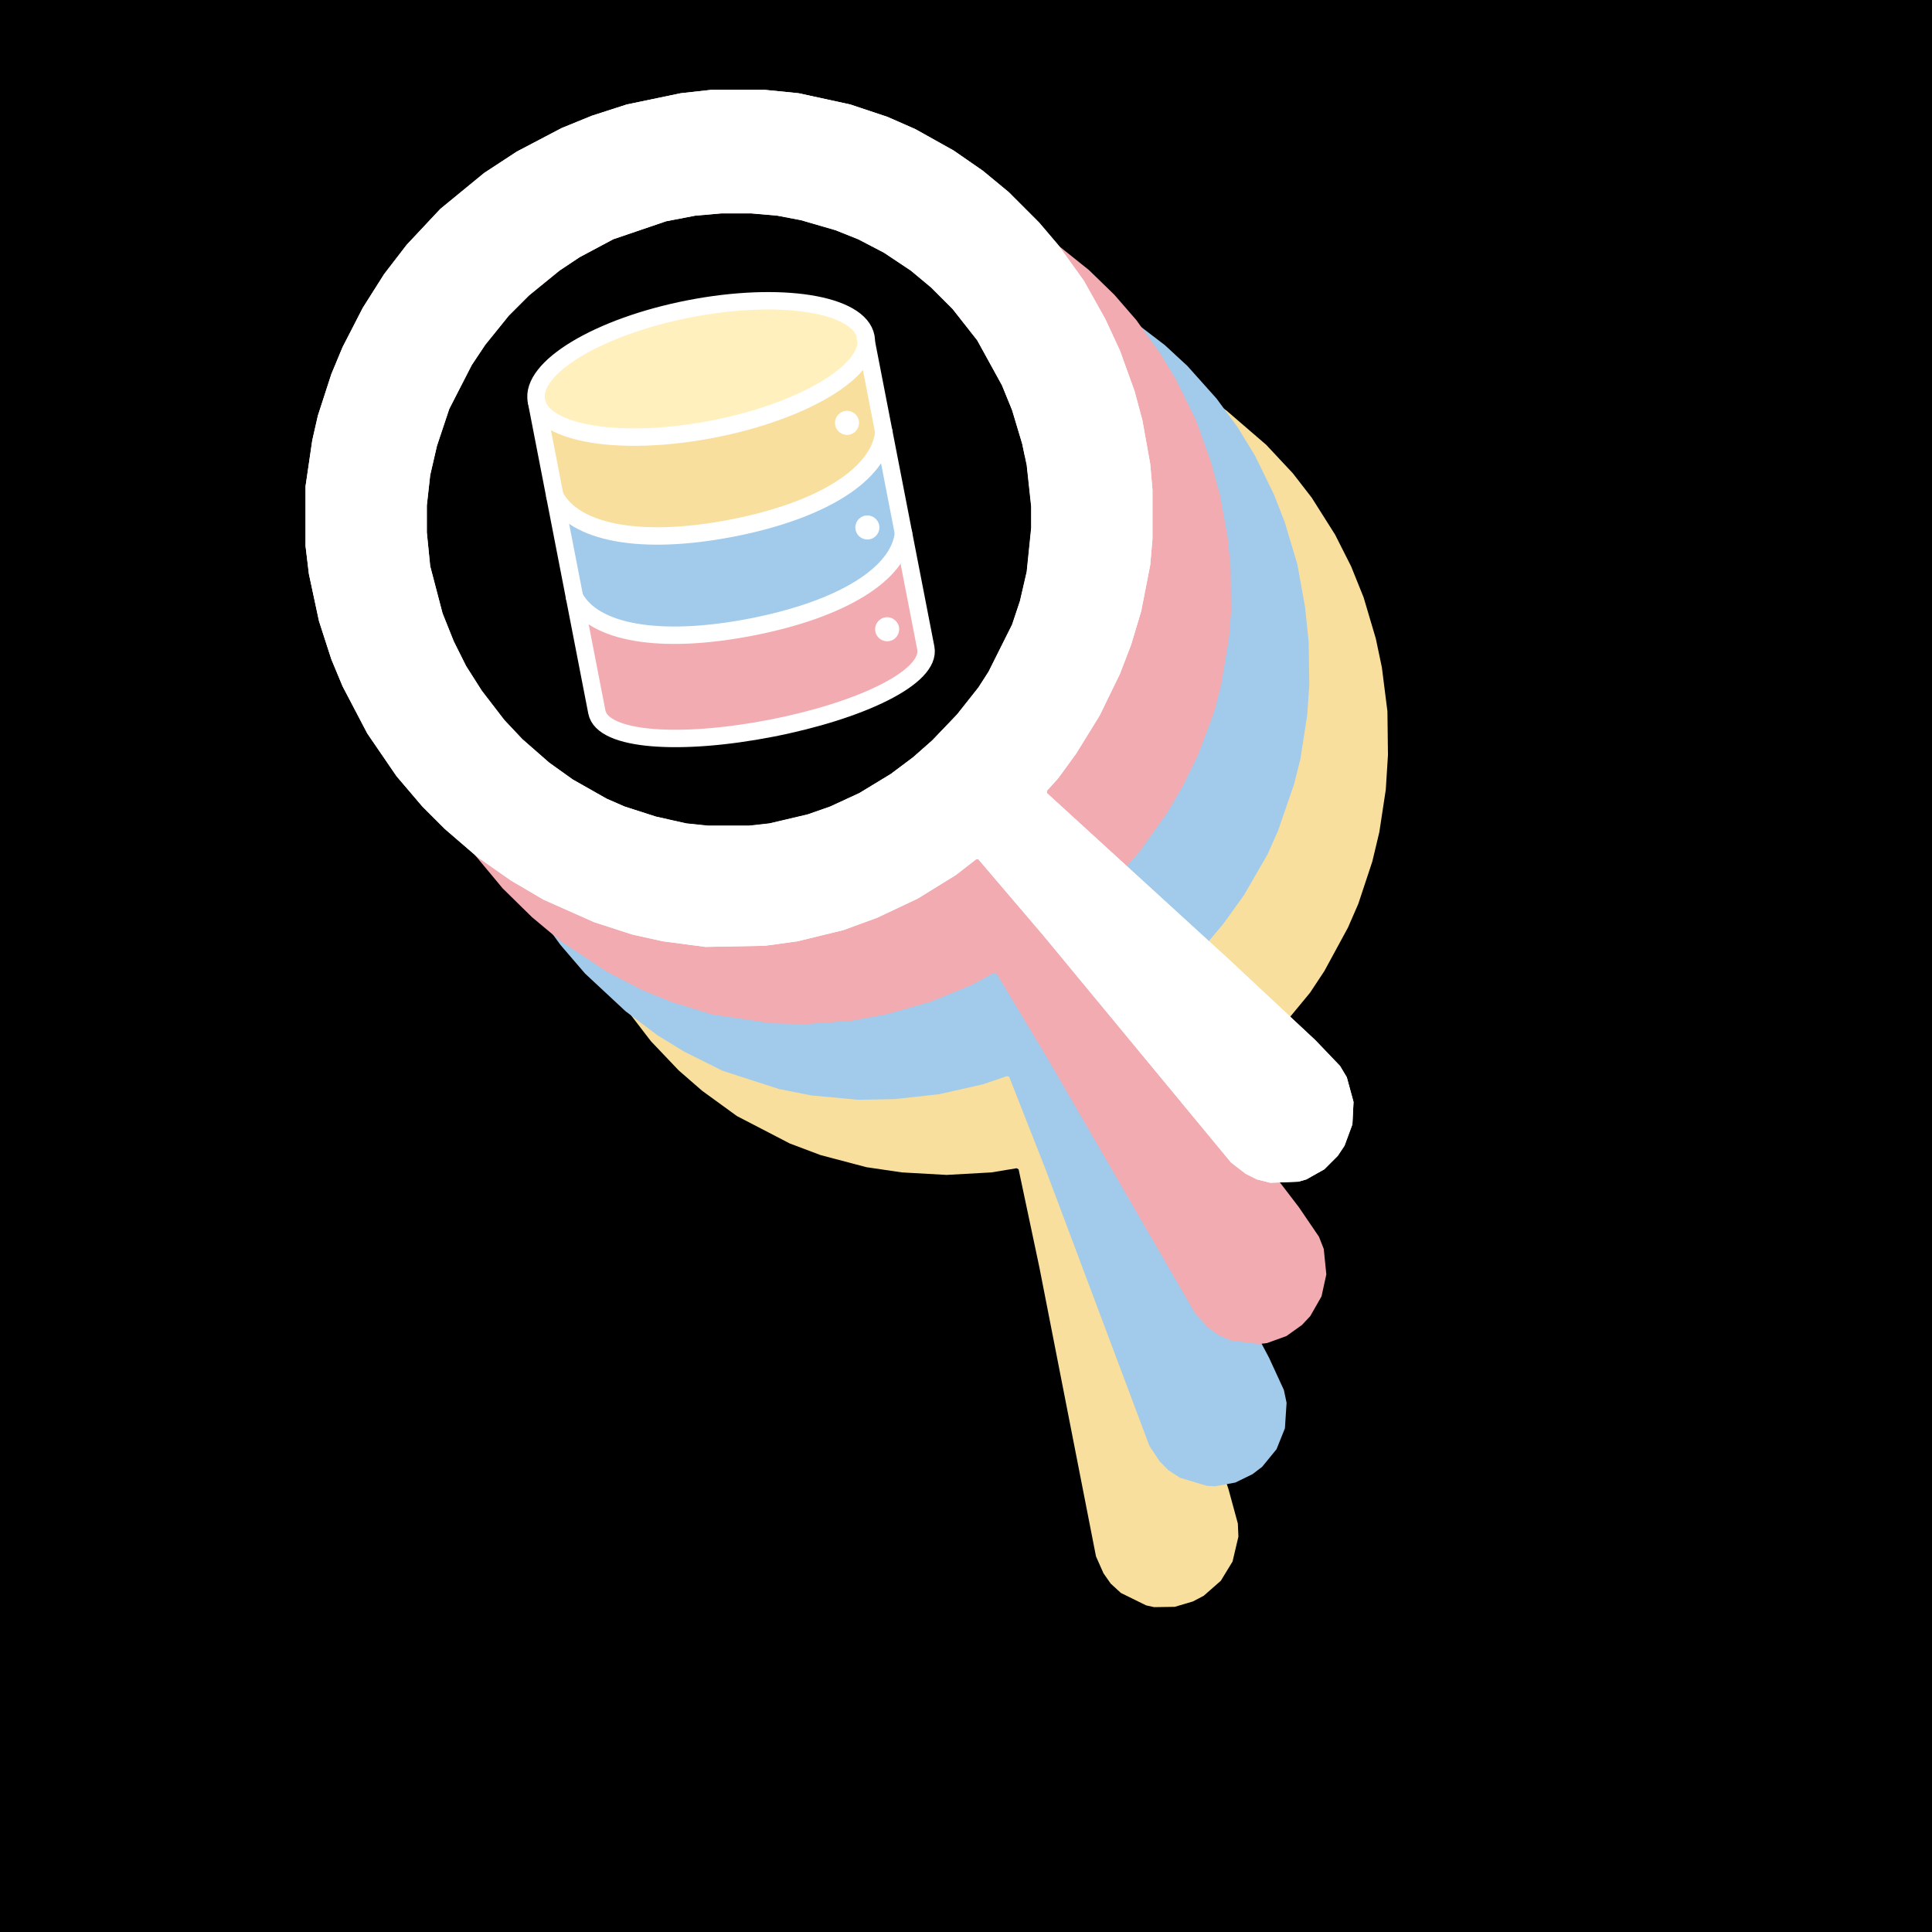
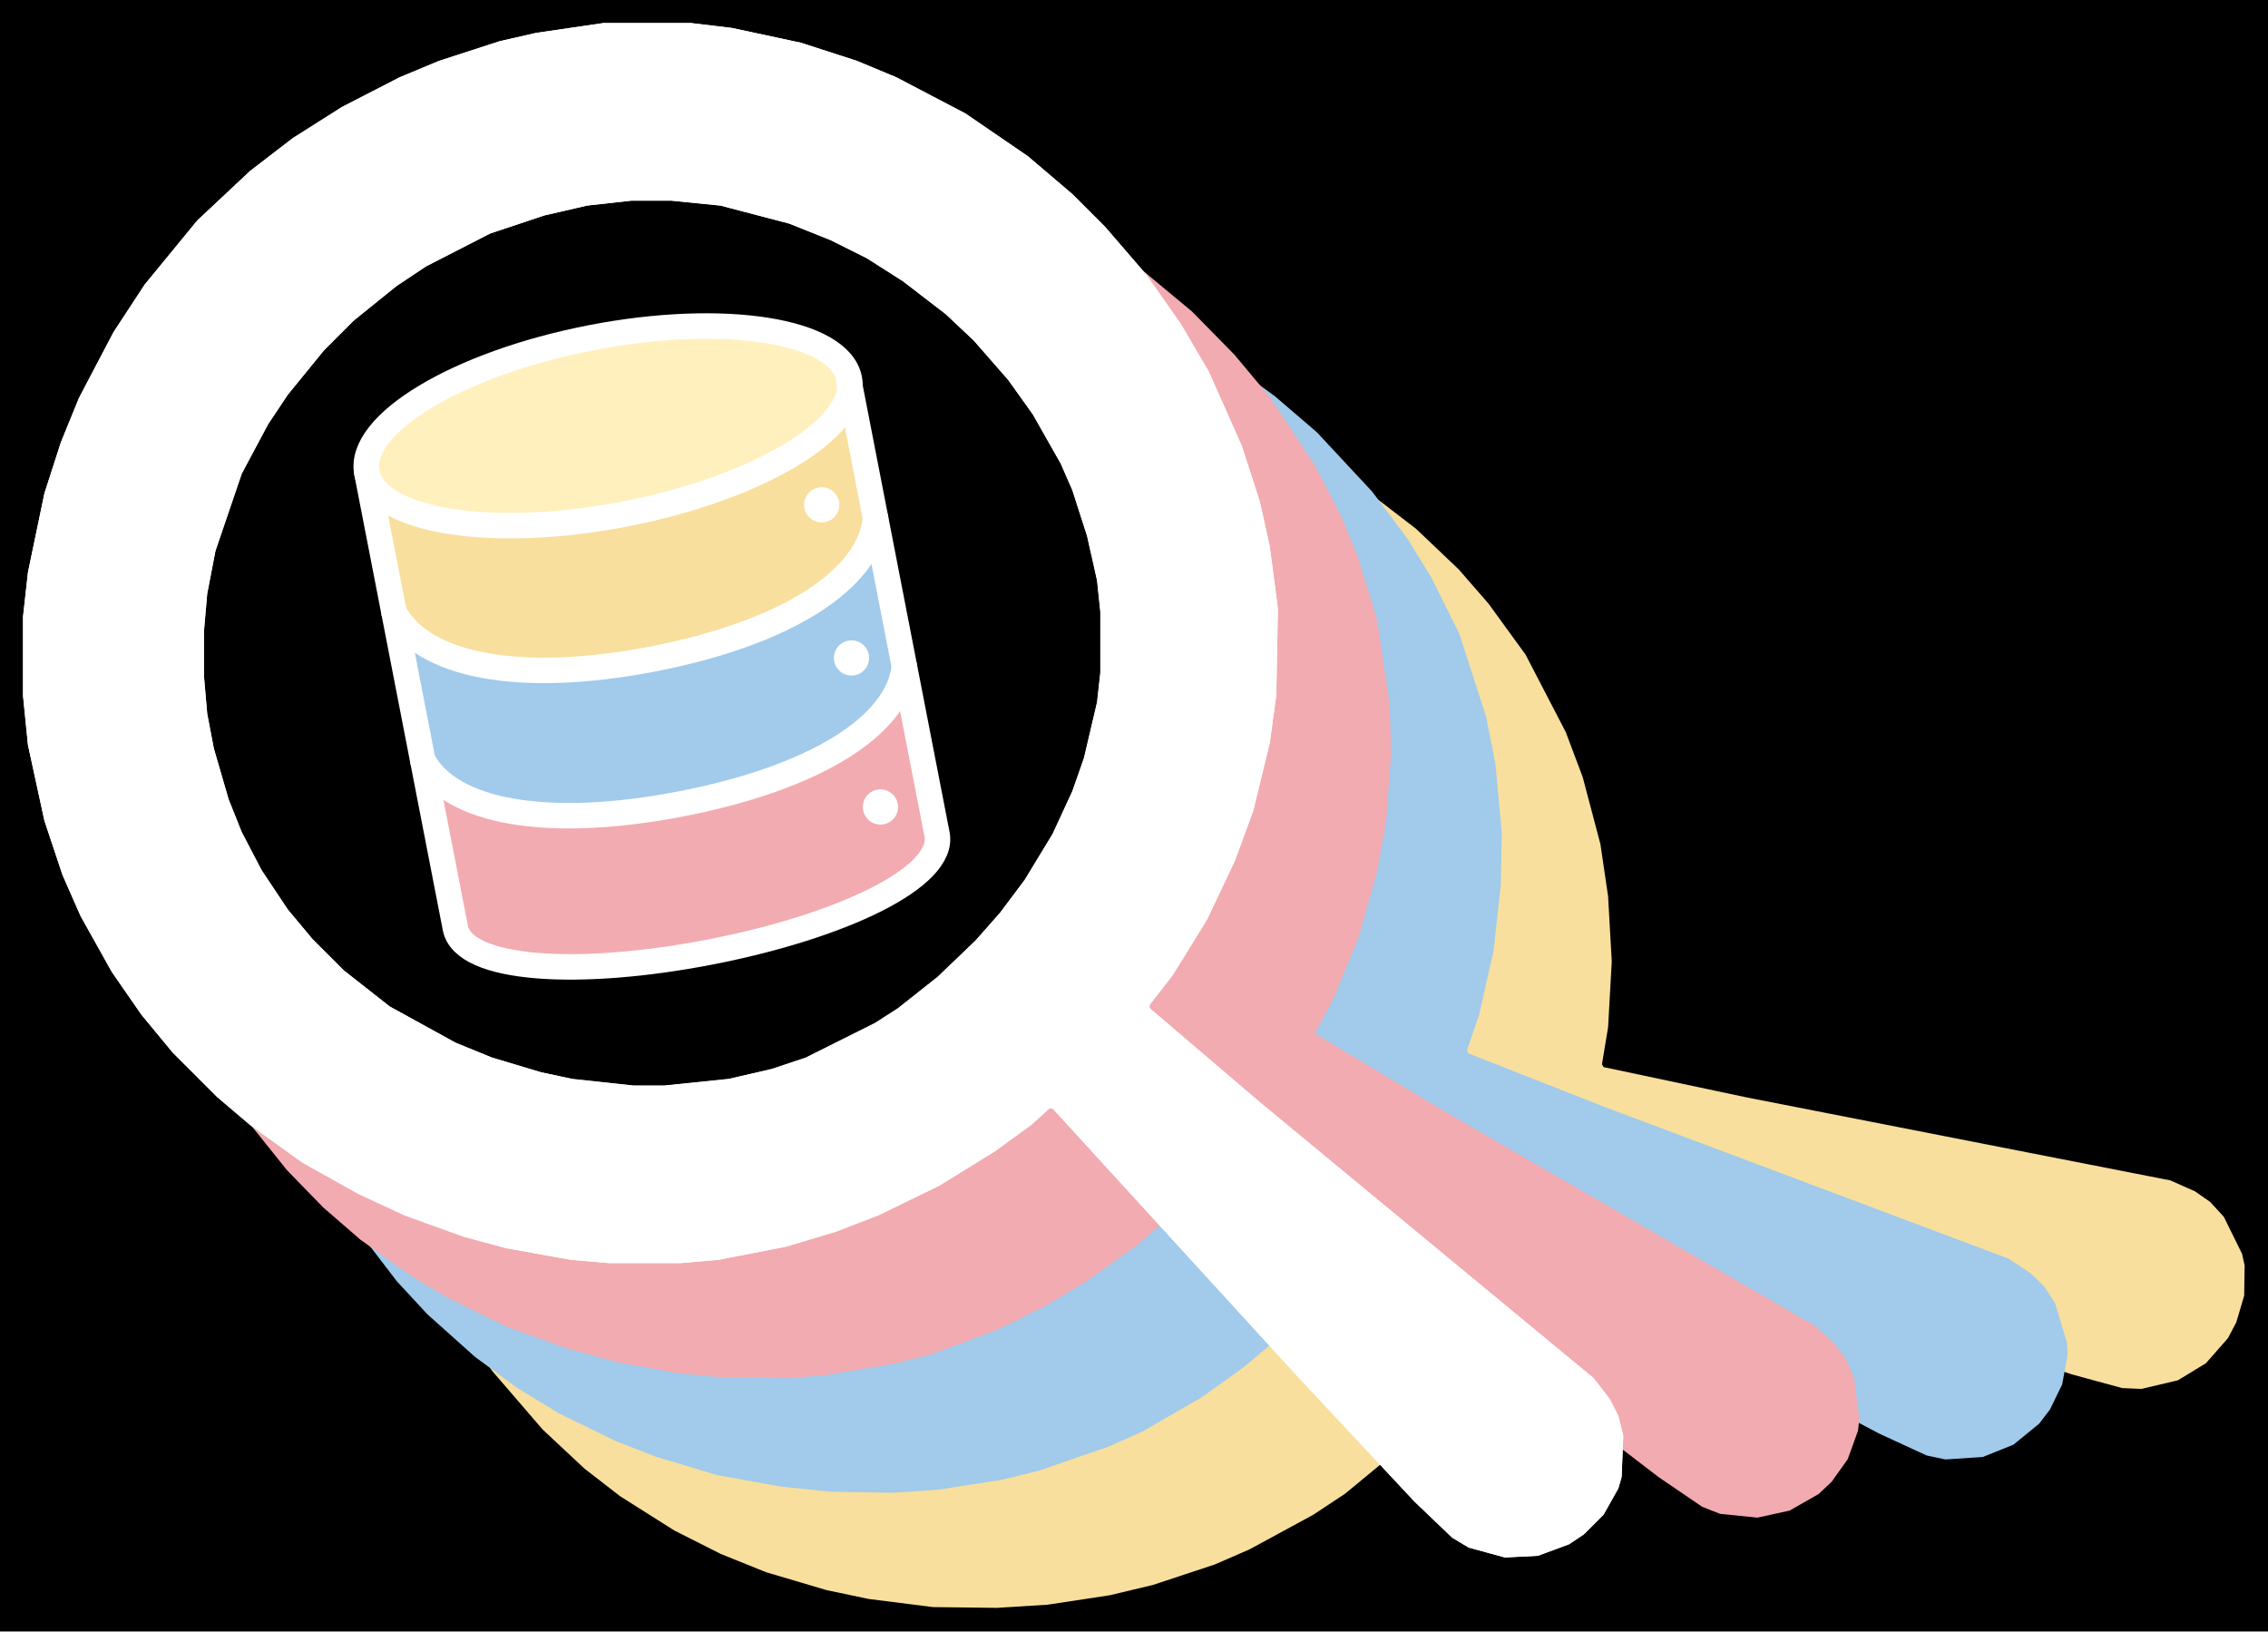
- <svg xmlns="http://www.w3.org/2000/svg" xmlns:xlink="http://www.w3.org/1999/xlink" width="1536" height="1536" viewBox="-104 5 1720 1720" role="img" aria-labelledby="title desc">
+ <svg xmlns="http://www.w3.org/2000/svg" xmlns:xlink="http://www.w3.org/1999/xlink" width="1379" height="992" viewBox="71 154 1379 992" role="img" aria-labelledby="title desc">
  <defs>
    <path id="magnifier" fill-rule="evenodd" d="M288 191 L258 223 L238 249 L219 279 L201 314 L191 338 L179 375 L174 397 L168 438 L168 491 L171 516 L180 558 L191 592 L201 616 L223 658 L249 696 L272 723 L292 743 L321 768 L351 789 L380 806 L425 826 L459 837 L486 843 L524 848 L577 847 L606 843 L647 833 L677 822 L713 805 L747 784 L765 770 L767 770 L825 838 L992 1040 L1005 1050 L1015 1055 L1027 1058 L1052 1057 L1059 1055 L1075 1046 L1087 1034 L1093 1025 L1100 1006 L1101 986 L1095 964 L1089 954 L1067 931 L991 860 L828 711 L828 709 L838 698 L854 676 L875 642 L893 605 L903 579 L912 549 L920 508 L922 485 L922 441 L920 418 L913 379 L906 353 L893 317 L880 289 L861 255 L838 223 L821 203 L794 176 L771 157 L745 139 L711 120 L686 109 L653 98 L607 88 L577 85 L529 85 L502 88 L454 98 L423 108 L396 119 L356 140 L327 159 Z M538 195 L565 195 L588 197 L609 201 L640 210 L660 218 L683 230 L707 246 L725 261 L744 280 L766 308 L788 348 L797 370 L806 400 L810 419 L814 456 L814 475 L810 514 L804 540 L797 561 L776 603 L767 617 L748 641 L726 664 L709 679 L689 694 L661 711 L635 723 L615 730 L581 738 L563 740 L526 740 L507 738 L480 732 L452 723 L436 716 L406 699 L385 684 L361 663 L345 646 L325 620 L311 598 L300 576 L290 551 L279 509 L276 479 L276 455 L279 428 L285 402 L296 369 L316 330 L328 312 L349 286 L367 268 L394 246 L412 234 L442 218 L489 202 L515 197 Z" />
    <path id="lens-opening" d="M538 195 L565 195 L588 197 L609 201 L640 210 L660 218 L683 230 L707 246 L725 261 L744 280 L766 308 L788 348 L797 370 L806 400 L810 419 L814 456 L814 475 L810 514 L804 540 L797 561 L776 603 L767 617 L748 641 L726 664 L709 679 L689 694 L661 711 L635 723 L615 730 L581 738 L563 740 L526 740 L507 738 L480 732 L452 723 L436 716 L406 699 L385 684 L361 663 L345 646 L325 620 L311 598 L300 576 L290 551 L279 509 L276 479 L276 455 L279 428 L285 402 L296 369 L316 330 L328 312 L349 286 L367 268 L394 246 L412 234 L442 218 L489 202 L515 197 Z" />
    <clipPath id="cylinder-clip">
      <path d="M60 356                C60 294 188 249 353 249                C518 249 645 294 645 356                V909                C645 961 512 995 353 995                C194 995 60 962 60 909 Z" />
    </clipPath>
    <clipPath id="foreground-lens-clip" clipPathUnits="userSpaceOnUse">
-       <path d="M538 195 L565 195 L588 197 L609 201 L640 210 L660 218 L683 230 L707 246 L725 261 L744 280 L766 308 L788 348 L797 370 L806 400 L810 419 L814 456 L814 475 L810 514 L804 540 L797 561 L776 603 L767 617 L748 641 L726 664 L709 679 L689 694 L661 711 L635 723 L615 730 L581 738 L563 740 L526 740 L507 738 L480 732 L452 723 L436 716 L406 699 L385 684 L361 663 L345 646 L325 620 L311 598 L300 576 L290 551 L279 509 L276 479 L276 455 L279 428 L285 402 L296 369 L316 330 L328 312 L349 286 L367 268 L394 246 L412 234 L442 218 L489 202 L515 197 Z" />
+       <path transform="matrix(0 1 1 0 0 0)" d="M538 195 L565 195 L588 197 L609 201 L640 210 L660 218 L683 230 L707 246 L725 261 L744 280 L766 308 L788 348 L797 370 L806 400 L810 419 L814 456 L814 475 L810 514 L804 540 L797 561 L776 603 L767 617 L748 641 L726 664 L709 679 L689 694 L661 711 L635 723 L615 730 L581 738 L563 740 L526 740 L507 738 L480 732 L452 723 L436 716 L406 699 L385 684 L361 663 L345 646 L325 620 L311 598 L300 576 L290 551 L279 509 L276 479 L276 455 L279 428 L285 402 L296 369 L316 330 L328 312 L349 286 L367 268 L394 246 L412 234 L442 218 L489 202 L515 197 Z" />
    </clipPath>
  </defs>
-   <rect x="-104" y="5" width="1720" height="1720" fill="#000000" />
-   <use id="yellow" xlink:href="#magnifier" fill="#F8DF9D" transform="translate(207.36 207.36) rotate(28.5 546.102 466.631)" />
-   <use id="blue" xlink:href="#magnifier" fill="#A1CAEB" transform="translate(138.24 138.24) rotate(19 546.102 466.631)" />
-   <use id="red" xlink:href="#magnifier" fill="#F2ABB0" transform="translate(69.12 69.12) rotate(9.5 546.102 466.631)" />
-   <use id="white" xlink:href="#magnifier" fill="#FFFFFF" />
-   <use id="lens-interior" xlink:href="#lens-opening" fill="#000000" />
+   <rect x="71" y="154" width="1379" height="992" fill="#000000" />
+   <g id="magnifier-and-echoes-reoriented" transform="matrix(0 1 1 0 0 0)">
+     <use id="yellow" xlink:href="#magnifier" fill="#F8DF9D" transform="translate(207.36 207.36) rotate(28.5 546.102 466.631)" />
+     <use id="blue" xlink:href="#magnifier" fill="#A1CAEB" transform="translate(138.24 138.24) rotate(19 546.102 466.631)" />
+     <use id="red" xlink:href="#magnifier" fill="#F2ABB0" transform="translate(69.12 69.12) rotate(9.5 546.102 466.631)" />
+     <use id="white" xlink:href="#magnifier" fill="#FFFFFF" />
+   </g>
+   <use id="lens-interior" xlink:href="#lens-opening" fill="#000000" transform="matrix(0 1 1 0 0 0)" />
  <g id="lens-contents" clip-path="url(#foreground-lens-clip)">
-     <g id="lens-artwork-layout" transform="translate(0 0)">
+     <g id="lens-artwork-layout" transform="translate(-79.471 79.471)">
      <g id="pastel-repository-art">
        <g id="repository-cylinder-placement" transform="rotate(-11 546.102 466.631) translate(366.072 149.411) scale(0.51)">
          <g id="repository-cylinder">
            <g clip-path="url(#cylinder-clip)">
              <path id="bottom-red" fill="#F2ABB0" d="M60 356 C60 294 188 249 353 249                C518 249 645 294 645 356 V909                C645 961 512 995 353 995                C194 995 60 962 60 909 Z" />
              <path id="middle-blue" fill="#A1CAEB" d="M60 525 C81 595 191 639 353 639                C515 639 624 595 645 525                V705 C625 773 515 815 353 815                C191 815 81 773 60 705 Z" />
              <path id="top-yellow" fill="#F8DF9D" d="M60 356 C81 420 191 463 353 463                C515 463 624 420 645 356                V525 C624 594 515 639 353 639                C191 639 81 594 60 525 Z" />
              <ellipse id="top-oval" cx="353" cy="356" rx="293" ry="107" fill="#FFF0BD" />
            </g>
            <g fill="none" stroke="#FFFFFF" stroke-width="30.4" stroke-linejoin="round" stroke-linecap="round">
              <path id="outer-wall-and-base" d="M60 356 V909                C60 961 194 995 353 995                C512 995 645 961 645 909 V356" />
              <path id="upper-tier-divider" d="M60 525 C81 595 191 639 353 639                C515 639 624 595 645 525" />
              <path id="lower-tier-divider" d="M60 705 C81 773 191 815 353 815                C515 815 624 773 645 705" />
              <ellipse id="top-rim" cx="353" cy="356" rx="293" ry="107" />
            </g>
            <g id="tier-indicators" fill="#FFFFFF">
              <circle id="yellow-indicator" cx="585" cy="497" r="21" />
              <circle id="blue-indicator" cx="585" cy="683" r="21" />
              <circle id="red-indicator" cx="585" cy="864" r="21" />
            </g>
          </g>
        </g>
      </g>
    </g>
  </g>
-   <use id="foreground-rim-top" xlink:href="#magnifier" fill="#FFFFFF" />
+   <use id="foreground-rim-top" xlink:href="#magnifier" fill="#FFFFFF" transform="matrix(0 1 1 0 0 0)" />
</svg>
